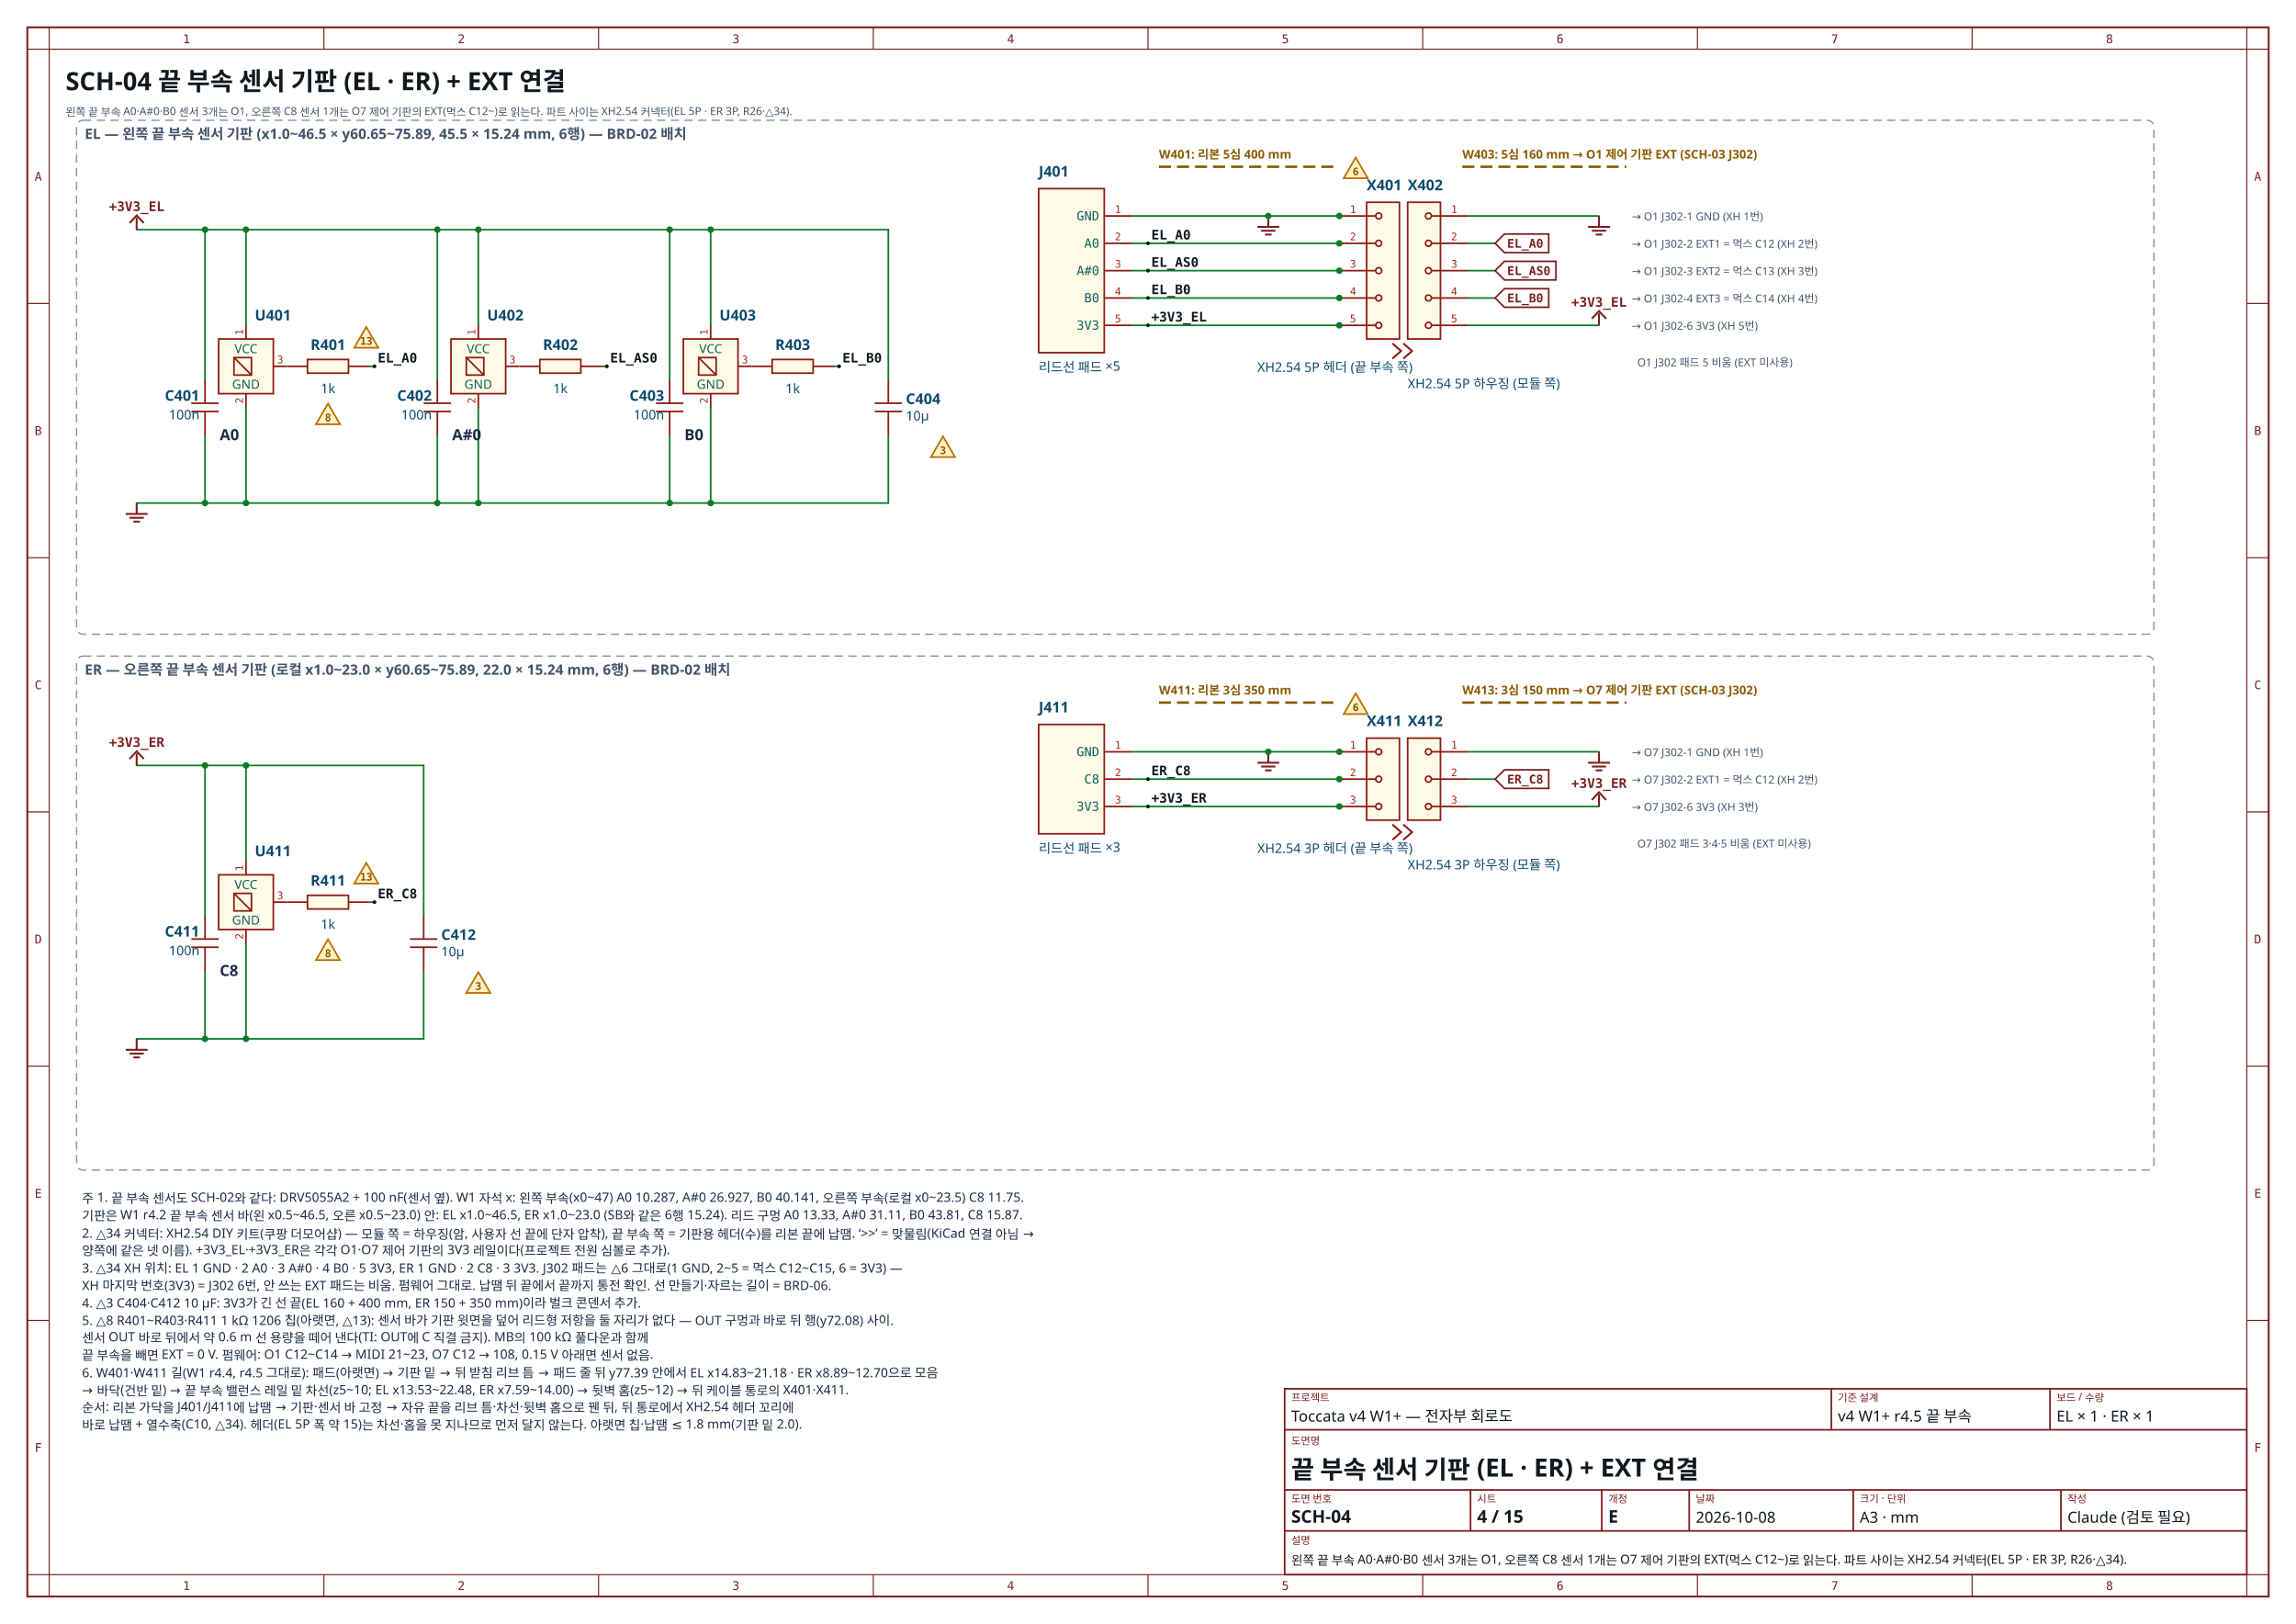
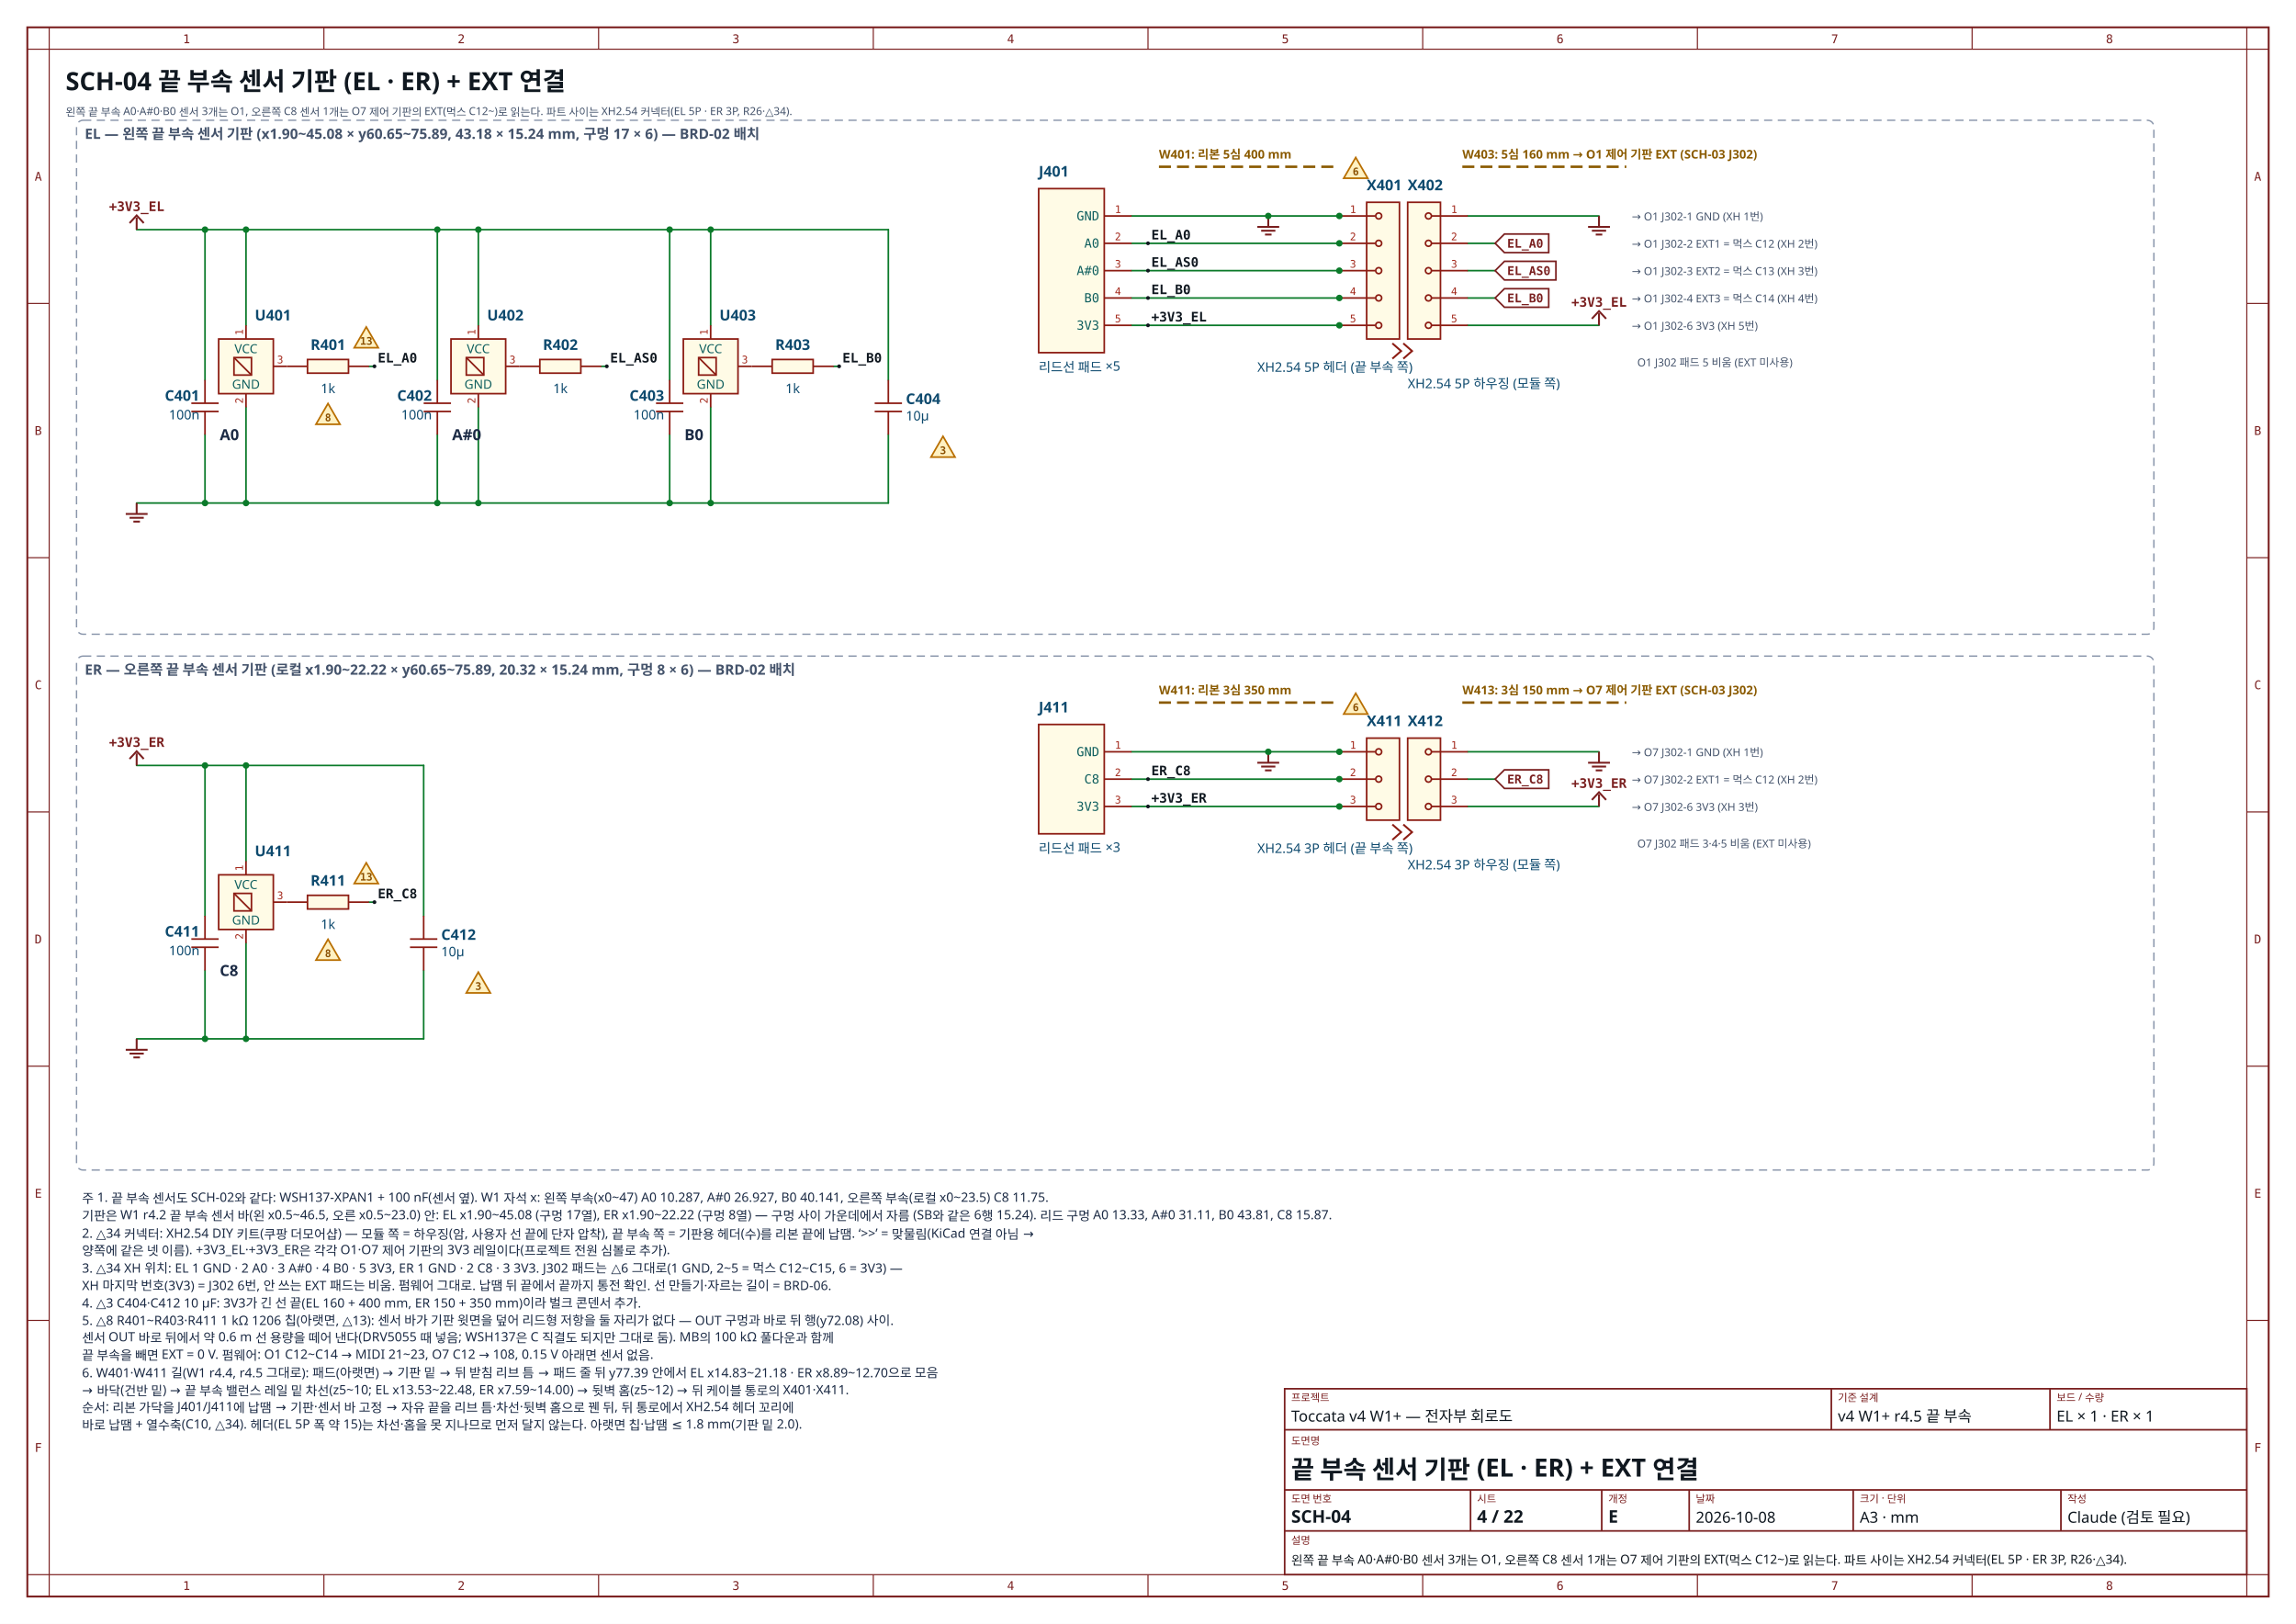
<svg xmlns="http://www.w3.org/2000/svg" viewBox="0 0 420.0 297.0" width="420.0mm" height="297.0mm" font-family="'IBM Plex Sans KR','Apple SD Gothic Neo','Noto Sans KR','Malgun Gothic',sans-serif">
  <style>
.frame{fill:none;stroke:#7a1f1f;stroke-width:.35}
.frame2{fill:none;stroke:#7a1f1f;stroke-width:.2}
.zone{font:2.2px 'IBM Plex Mono',Menlo,Consolas,monospace;fill:#7a1f1f;text-anchor:middle}
.tb{fill:none;stroke:#7a1f1f;stroke-width:.3}
.tbk{font:1.9px 'IBM Plex Sans KR','Apple SD Gothic Neo','Noto Sans KR','Malgun Gothic',sans-serif;fill:#7a1f1f}
.tbv{font:2.8px 'IBM Plex Sans KR','Apple SD Gothic Neo','Noto Sans KR','Malgun Gothic',sans-serif;fill:#101820}
.tbt{font:600 4.6px 'IBM Plex Sans KR','Apple SD Gothic Neo','Noto Sans KR','Malgun Gothic',sans-serif;fill:#101820}
.tbs{font:600 3.2px 'IBM Plex Sans KR','Apple SD Gothic Neo','Noto Sans KR','Malgun Gothic',sans-serif;fill:#101820}
.wire{fill:none;stroke:#0b7a2a;stroke-width:.3;stroke-linecap:round;stroke-linejoin:round}
.bus{fill:none;stroke:#1f4fa0;stroke-width:.8}
.cable{fill:none;stroke:#8a5a00;stroke-width:.45;stroke-dasharray:2.2 1.1}
.jn{fill:#0b7a2a}
.body{fill:#fffbe6;stroke:#8c1c13;stroke-width:.3}
.bodyl{fill:none;stroke:#8c1c13;stroke-width:.3}
.bodyf{fill:#8c1c13;stroke:#8c1c13;stroke-width:.2}
.mod{fill:#eef4fb;stroke:#1f4fa0;stroke-width:.35}
.modl{fill:none;stroke:#1f4fa0;stroke-width:.3}
.pinl{stroke:#8c1c13;stroke-width:.3}
.pinnum{font:1.9px 'IBM Plex Mono',Menlo,Consolas,monospace;fill:#a3281b}
.pinname{font:2.3px 'IBM Plex Mono',Menlo,Consolas,monospace;fill:#0e5e5e}
.pinnameh{font:2.3px 'IBM Plex Sans KR','Apple SD Gothic Neo','Noto Sans KR','Malgun Gothic',sans-serif;fill:#0e5e5e}
.ref{font:600 2.7px 'IBM Plex Sans KR','Apple SD Gothic Neo','Noto Sans KR','Malgun Gothic',sans-serif;fill:#0e4a6e}
.val{font:2.4px 'IBM Plex Sans KR','Apple SD Gothic Neo','Noto Sans KR','Malgun Gothic',sans-serif;fill:#0e4a6e}
.part{font:1.9px 'IBM Plex Sans KR','Apple SD Gothic Neo','Noto Sans KR','Malgun Gothic',sans-serif;fill:#56657a}
.lbl{font:600 2.4px 'IBM Plex Mono',Menlo,Consolas,monospace;fill:#101820}
.glbl{fill:#fff;stroke:#7a1f1f;stroke-width:.3}
.glblt{font:600 2.2px 'IBM Plex Mono',Menlo,Consolas,monospace;fill:#7a1f1f}
.pwr{fill:none;stroke:#7a1f1f;stroke-width:.35}
.pwrt{font:600 2.4px 'IBM Plex Mono',Menlo,Consolas,monospace;fill:#7a1f1f}
.nc{stroke:#1f4fa0;stroke-width:.35}
.note{font:2.35px 'IBM Plex Sans KR','Apple SD Gothic Neo','Noto Sans KR','Malgun Gothic',sans-serif;fill:#1b2a44}
.noteb{font:600 2.8px 'IBM Plex Sans KR','Apple SD Gothic Neo','Noto Sans KR','Malgun Gothic',sans-serif;fill:#1b2a44}
.notes{font:2.0px 'IBM Plex Sans KR','Apple SD Gothic Neo','Noto Sans KR','Malgun Gothic',sans-serif;fill:#44536b}
.box{fill:none;stroke:#8a96ab;stroke-width:.25;stroke-dasharray:1.5 1}
.boxt{font:600 2.6px 'IBM Plex Sans KR','Apple SD Gothic Neo','Noto Sans KR','Malgun Gothic',sans-serif;fill:#44536b}
.tblh{font:600 2.1px 'IBM Plex Sans KR','Apple SD Gothic Neo','Noto Sans KR','Malgun Gothic',sans-serif;fill:#1b2a44}
.tbl{font:2.0px 'IBM Plex Sans KR','Apple SD Gothic Neo','Noto Sans KR','Malgun Gothic',sans-serif;fill:#1b2a44}
.tblm{font:2.0px 'IBM Plex Mono',Menlo,Consolas,monospace;fill:#1b2a44}
.tline{stroke:#b6bfcc;stroke-width:.2}
.chg{fill:#fff1c2;stroke:#b86e00;stroke-width:.3}
.chgt{font:600 1.9px 'IBM Plex Mono',Menlo,Consolas,monospace;fill:#8a4f00;text-anchor:middle}
.cabt{font:600 2.2px 'IBM Plex Sans KR','Apple SD Gothic Neo','Noto Sans KR','Malgun Gothic',sans-serif;fill:#8a5a00}
</style>
  <rect width="420.0" height="297.0" fill="#fff" />
  <rect x="5.0" y="5.0" width="410.0" height="287.0" class="frame" />
  <rect x="9.0" y="9.0" width="402.0" height="279.0" class="frame2" />
  <line x1="9.00" y1="5.0" x2="9.00" y2="9.0" class="frame2" />
  <line x1="9.00" y1="288.0" x2="9.00" y2="292.0" class="frame2" />
  <line x1="59.25" y1="5.0" x2="59.25" y2="9.0" class="frame2" />
  <line x1="59.25" y1="288.0" x2="59.25" y2="292.0" class="frame2" />
  <line x1="109.50" y1="5.0" x2="109.50" y2="9.0" class="frame2" />
  <line x1="109.50" y1="288.0" x2="109.50" y2="292.0" class="frame2" />
  <line x1="159.75" y1="5.0" x2="159.75" y2="9.0" class="frame2" />
  <line x1="159.75" y1="288.0" x2="159.75" y2="292.0" class="frame2" />
  <line x1="210.00" y1="5.0" x2="210.00" y2="9.0" class="frame2" />
  <line x1="210.00" y1="288.0" x2="210.00" y2="292.0" class="frame2" />
  <line x1="260.25" y1="5.0" x2="260.25" y2="9.0" class="frame2" />
  <line x1="260.25" y1="288.0" x2="260.25" y2="292.0" class="frame2" />
  <line x1="310.50" y1="5.0" x2="310.50" y2="9.0" class="frame2" />
  <line x1="310.50" y1="288.0" x2="310.50" y2="292.0" class="frame2" />
  <line x1="360.75" y1="5.0" x2="360.75" y2="9.0" class="frame2" />
  <line x1="360.75" y1="288.0" x2="360.75" y2="292.0" class="frame2" />
  <line x1="411.00" y1="5.0" x2="411.00" y2="9.0" class="frame2" />
  <line x1="411.00" y1="288.0" x2="411.00" y2="292.0" class="frame2" />
  <text x="34.12" y="7.90" class="zone">1</text>
  <text x="34.12" y="290.80" class="zone">1</text>
  <text x="84.38" y="7.90" class="zone">2</text>
  <text x="84.38" y="290.80" class="zone">2</text>
  <text x="134.62" y="7.90" class="zone">3</text>
  <text x="134.62" y="290.80" class="zone">3</text>
  <text x="184.88" y="7.90" class="zone">4</text>
  <text x="184.88" y="290.80" class="zone">4</text>
  <text x="235.12" y="7.90" class="zone">5</text>
  <text x="235.12" y="290.80" class="zone">5</text>
  <text x="285.38" y="7.90" class="zone">6</text>
  <text x="285.38" y="290.80" class="zone">6</text>
  <text x="335.62" y="7.90" class="zone">7</text>
  <text x="335.62" y="290.80" class="zone">7</text>
  <text x="385.88" y="7.90" class="zone">8</text>
  <text x="385.88" y="290.80" class="zone">8</text>
  <line x1="5.0" y1="9.00" x2="9.0" y2="9.00" class="frame2" />
  <line x1="411.0" y1="9.00" x2="415.0" y2="9.00" class="frame2" />
  <line x1="5.0" y1="55.50" x2="9.0" y2="55.50" class="frame2" />
  <line x1="411.0" y1="55.50" x2="415.0" y2="55.50" class="frame2" />
  <line x1="5.0" y1="102.00" x2="9.0" y2="102.00" class="frame2" />
  <line x1="411.0" y1="102.00" x2="415.0" y2="102.00" class="frame2" />
  <line x1="5.0" y1="148.50" x2="9.0" y2="148.50" class="frame2" />
  <line x1="411.0" y1="148.50" x2="415.0" y2="148.50" class="frame2" />
  <line x1="5.0" y1="195.00" x2="9.0" y2="195.00" class="frame2" />
  <line x1="411.0" y1="195.00" x2="415.0" y2="195.00" class="frame2" />
  <line x1="5.0" y1="241.50" x2="9.0" y2="241.50" class="frame2" />
  <line x1="411.0" y1="241.50" x2="415.0" y2="241.50" class="frame2" />
  <line x1="5.0" y1="288.00" x2="9.0" y2="288.00" class="frame2" />
  <line x1="411.0" y1="288.00" x2="415.0" y2="288.00" class="frame2" />
  <text x="7.00" y="33.05" class="zone">A</text>
  <text x="413.00" y="33.05" class="zone">A</text>
  <text x="7.00" y="79.55" class="zone">B</text>
  <text x="413.00" y="79.55" class="zone">B</text>
  <text x="7.00" y="126.05" class="zone">C</text>
  <text x="413.00" y="126.05" class="zone">C</text>
  <text x="7.00" y="172.55" class="zone">D</text>
  <text x="413.00" y="172.55" class="zone">D</text>
  <text x="7.00" y="219.05" class="zone">E</text>
  <text x="413.00" y="219.05" class="zone">E</text>
  <text x="7.00" y="265.55" class="zone">F</text>
  <text x="413.00" y="265.55" class="zone">F</text>
  <rect x="235.00" y="254.00" width="176.0" height="34.0" class="tb" fill="#fff" />
  <line x1="235.00" y1="261.50" x2="411.00" y2="261.50" class="tb" />
  <line x1="235.00" y1="272.50" x2="411.00" y2="272.50" class="tb" />
  <line x1="235.00" y1="280.00" x2="411.00" y2="280.00" class="tb" />
  <text x="236.20" y="256.30" class="tbk">프로젝트</text>
  <text x="236.20" y="260.00" class="tbv">Toccata v4 W1+ — 전자부 회로도</text>
  <text x="336.20" y="256.30" class="tbk">기준 설계</text>
  <text x="336.20" y="260.00" class="tbv">v4 W1+ r4.5 끝 부속</text>
  <line x1="335.00" y1="254.00" x2="335.00" y2="261.50" class="tb" />
  <text x="376.20" y="256.30" class="tbk">보드 / 수량</text>
  <text x="376.20" y="260.00" class="tbv">EL × 1 · ER × 1</text>
  <line x1="375.00" y1="254.00" x2="375.00" y2="261.50" class="tb" />
  <text x="236.20" y="264.20" class="tbk">도면명</text>
  <text x="236.20" y="270.40" class="tbt">끝 부속 센서 기판 (EL · ER) + EXT 연결</text>
  <text x="236.20" y="274.80" class="tbk">도면 번호</text>
  <text x="236.20" y="278.50" class="tbs">SCH-04</text>
  <text x="270.20" y="274.80" class="tbk">시트</text>
-   <text x="270.20" y="278.50" class="tbs">4 / 15</text>
+   <text x="270.20" y="278.50" class="tbs">4 / 22</text>
  <line x1="269.00" y1="272.50" x2="269.00" y2="280.00" class="tb" />
  <text x="294.20" y="274.80" class="tbk">개정</text>
  <text x="294.20" y="278.50" class="tbs">E</text>
  <line x1="293.00" y1="272.50" x2="293.00" y2="280.00" class="tb" />
  <text x="310.20" y="274.80" class="tbk">날짜</text>
  <text x="310.20" y="278.50" class="tbv">2026-10-08</text>
  <line x1="309.00" y1="272.50" x2="309.00" y2="280.00" class="tb" />
  <text x="340.20" y="274.80" class="tbk">크기 · 단위</text>
  <text x="340.20" y="278.50" class="tbv">A3 · mm</text>
  <line x1="339.00" y1="272.50" x2="339.00" y2="280.00" class="tb" />
  <text x="378.20" y="274.80" class="tbk">작성</text>
  <text x="378.20" y="278.50" class="tbv">Claude (검토 필요)</text>
  <line x1="377.00" y1="272.50" x2="377.00" y2="280.00" class="tb" />
  <text x="236.20" y="282.40" class="tbk">설명</text>
  <text x="236.20" y="286.20" class="tbv" style="font-size:2.3px">왼쪽 끝 부속 A0·A#0·B0 센서 3개는 O1, 오른쪽 C8 센서 1개는 O7 제어 기판의 EXT(먹스 C12~)로 읽는다. 파트 사이는 XH2.54 커넥터(EL 5P · ER 3P, R26·△34).</text>
  <rect x="14.00" y="22.00" width="380.00" height="94.00" rx="1.2" class="box" />
  <rect x="14.00" y="120.00" width="380.00" height="94.00" rx="1.2" class="box" />
  <path d="M25.00,42.00 L162.50,42.00" class="wire" />
  <path d="M25.00,92.00 L162.50,92.00" class="wire" />
  <path d="M45.00,59.50 L45.00,42.00" class="wire" />
  <path d="M45.00,74.50 L45.00,92.00" class="wire" />
  <path d="M67.50,67.00 L68.50,67.00" class="wire" />
  <path d="M37.50,69.50 L37.50,42.00" class="wire" />
  <path d="M37.50,79.50 L37.50,92.00" class="wire" />
  <path d="M87.50,59.50 L87.50,42.00" class="wire" />
  <path d="M87.50,74.50 L87.50,92.00" class="wire" />
  <path d="M110.00,67.00 L111.00,67.00" class="wire" />
  <path d="M80.00,69.50 L80.00,42.00" class="wire" />
  <path d="M80.00,79.50 L80.00,92.00" class="wire" />
  <path d="M130.00,59.50 L130.00,42.00" class="wire" />
  <path d="M130.00,74.50 L130.00,92.00" class="wire" />
  <path d="M152.50,67.00 L153.50,67.00" class="wire" />
  <path d="M122.50,69.50 L122.50,42.00" class="wire" />
  <path d="M122.50,79.50 L122.50,92.00" class="wire" />
  <path d="M162.50,69.50 L162.50,42.00" class="wire" />
  <path d="M162.50,79.50 L162.50,92.00" class="wire" />
  <path d="M207.00,39.50 L245.00,39.50" class="wire" />
  <path d="M207.00,44.50 L245.00,44.50" class="wire" />
  <path d="M207.00,49.50 L245.00,49.50" class="wire" />
  <path d="M207.00,54.50 L245.00,54.50" class="wire" />
  <path d="M207.00,59.50 L245.00,59.50" class="wire" />
  <path d="M212.00,30.50 L245.00,30.50" class="cable" />
  <path d="M268.50,39.50 L292.50,39.50" class="wire" />
  <path d="M268.50,44.50 L273.50,44.50" class="wire" />
  <path d="M268.50,49.50 L273.50,49.50" class="wire" />
  <path d="M268.50,54.50 L273.50,54.50" class="wire" />
  <path d="M268.50,59.50 L292.50,59.50" class="wire" />
  <path d="M267.50,30.50 L297.50,30.50" class="cable" />
  <path d="M25.00,140.00 L77.50,140.00" class="wire" />
  <path d="M25.00,190.00 L77.50,190.00" class="wire" />
  <path d="M45.00,157.50 L45.00,140.00" class="wire" />
  <path d="M45.00,172.50 L45.00,190.00" class="wire" />
  <path d="M67.50,165.00 L68.50,165.00" class="wire" />
  <path d="M37.50,167.50 L37.50,140.00" class="wire" />
  <path d="M37.50,177.50 L37.50,190.00" class="wire" />
  <path d="M77.50,167.50 L77.50,140.00" class="wire" />
  <path d="M77.50,177.50 L77.50,190.00" class="wire" />
  <path d="M207.00,137.50 L245.00,137.50" class="wire" />
  <path d="M207.00,142.50 L245.00,142.50" class="wire" />
  <path d="M207.00,147.50 L245.00,147.50" class="wire" />
  <path d="M212.00,128.50 L245.00,128.50" class="cable" />
  <path d="M268.50,137.50 L292.50,137.50" class="wire" />
  <path d="M268.50,142.50 L273.50,142.50" class="wire" />
  <path d="M268.50,147.50 L292.50,147.50" class="wire" />
  <path d="M267.50,128.50 L297.50,128.50" class="cable" />
  <rect x="40.00" y="62.00" width="10.00" height="10.00" class="body" />
  <rect x="42.80" y="65.40" width="3.20" height="3.20" class="bodyl" />
  <line x1="42.80" y1="65.40" x2="46.00" y2="68.60" class="bodyl" />
  <rect x="56.25" y="65.75" width="7.50" height="2.50" class="body" />
  <line x1="35.00" y1="73.75" x2="40.00" y2="73.75" class="bodyl" />
  <line x1="35.00" y1="75.25" x2="40.00" y2="75.25" class="bodyl" />
  <rect x="82.50" y="62.00" width="10.00" height="10.00" class="body" />
  <rect x="85.30" y="65.40" width="3.20" height="3.20" class="bodyl" />
  <line x1="85.30" y1="65.40" x2="88.50" y2="68.60" class="bodyl" />
  <rect x="98.75" y="65.75" width="7.50" height="2.50" class="body" />
  <line x1="77.50" y1="73.75" x2="82.50" y2="73.75" class="bodyl" />
  <line x1="77.50" y1="75.25" x2="82.50" y2="75.25" class="bodyl" />
  <rect x="125.00" y="62.00" width="10.00" height="10.00" class="body" />
  <rect x="127.80" y="65.40" width="3.20" height="3.20" class="bodyl" />
  <line x1="127.80" y1="65.40" x2="131.00" y2="68.60" class="bodyl" />
  <rect x="141.25" y="65.75" width="7.50" height="2.50" class="body" />
  <line x1="120.00" y1="73.75" x2="125.00" y2="73.75" class="bodyl" />
  <line x1="120.00" y1="75.25" x2="125.00" y2="75.25" class="bodyl" />
  <line x1="160.00" y1="73.75" x2="165.00" y2="73.75" class="bodyl" />
  <line x1="160.00" y1="75.25" x2="165.00" y2="75.25" class="bodyl" />
  <rect x="190.00" y="34.50" width="12.00" height="30.00" class="body" />
  <rect x="250.00" y="37.00" width="6.00" height="25.00" class="body" />
  <circle cx="252.20" cy="39.50" r="0.55" class="bodyl" />
  <line x1="250.00" y1="39.50" x2="251.60" y2="39.50" class="bodyl" />
  <circle cx="252.20" cy="44.50" r="0.55" class="bodyl" />
  <line x1="250.00" y1="44.50" x2="251.60" y2="44.50" class="bodyl" />
  <circle cx="252.20" cy="49.50" r="0.55" class="bodyl" />
  <line x1="250.00" y1="49.50" x2="251.60" y2="49.50" class="bodyl" />
  <circle cx="252.20" cy="54.50" r="0.55" class="bodyl" />
  <line x1="250.00" y1="54.50" x2="251.60" y2="54.50" class="bodyl" />
  <circle cx="252.20" cy="59.50" r="0.55" class="bodyl" />
  <line x1="250.00" y1="59.50" x2="251.60" y2="59.50" class="bodyl" />
  <rect x="257.50" y="37.00" width="6.00" height="25.00" class="body" />
  <line x1="261.90" y1="39.50" x2="263.50" y2="39.50" class="bodyl" />
  <circle cx="261.30" cy="39.50" r="0.55" class="bodyl" />
  <line x1="261.90" y1="44.50" x2="263.50" y2="44.50" class="bodyl" />
  <circle cx="261.30" cy="44.50" r="0.55" class="bodyl" />
  <line x1="261.90" y1="49.50" x2="263.50" y2="49.50" class="bodyl" />
  <circle cx="261.30" cy="49.50" r="0.55" class="bodyl" />
  <line x1="261.90" y1="54.50" x2="263.50" y2="54.50" class="bodyl" />
  <circle cx="261.30" cy="54.50" r="0.55" class="bodyl" />
  <line x1="261.90" y1="59.50" x2="263.50" y2="59.50" class="bodyl" />
  <circle cx="261.30" cy="59.50" r="0.55" class="bodyl" />
  <rect x="40.00" y="160.00" width="10.00" height="10.00" class="body" />
  <rect x="42.80" y="163.40" width="3.20" height="3.20" class="bodyl" />
  <line x1="42.80" y1="163.40" x2="46.00" y2="166.60" class="bodyl" />
  <rect x="56.25" y="163.75" width="7.50" height="2.50" class="body" />
  <line x1="35.00" y1="171.75" x2="40.00" y2="171.75" class="bodyl" />
  <line x1="35.00" y1="173.25" x2="40.00" y2="173.25" class="bodyl" />
  <line x1="75.00" y1="171.75" x2="80.00" y2="171.75" class="bodyl" />
  <line x1="75.00" y1="173.25" x2="80.00" y2="173.25" class="bodyl" />
  <rect x="190.00" y="132.50" width="12.00" height="20.00" class="body" />
  <rect x="250.00" y="135.00" width="6.00" height="15.00" class="body" />
  <circle cx="252.20" cy="137.50" r="0.55" class="bodyl" />
  <line x1="250.00" y1="137.50" x2="251.60" y2="137.50" class="bodyl" />
  <circle cx="252.20" cy="142.50" r="0.55" class="bodyl" />
  <line x1="250.00" y1="142.50" x2="251.60" y2="142.50" class="bodyl" />
  <circle cx="252.20" cy="147.50" r="0.55" class="bodyl" />
  <line x1="250.00" y1="147.50" x2="251.60" y2="147.50" class="bodyl" />
  <rect x="257.50" y="135.00" width="6.00" height="15.00" class="body" />
  <line x1="261.90" y1="137.50" x2="263.50" y2="137.50" class="bodyl" />
  <circle cx="261.30" cy="137.50" r="0.55" class="bodyl" />
  <line x1="261.90" y1="142.50" x2="263.50" y2="142.50" class="bodyl" />
  <circle cx="261.30" cy="142.50" r="0.55" class="bodyl" />
  <line x1="261.90" y1="147.50" x2="263.50" y2="147.50" class="bodyl" />
  <circle cx="261.30" cy="147.50" r="0.55" class="bodyl" />
  <line x1="45.00" y1="59.50" x2="45.00" y2="62.00" class="pinl" />
  <text x="44.45" y="60.75" class="pinnum" text-anchor="middle" transform="rotate(-90 44.45 60.75)">1</text>
  <text x="45.00" y="64.60" class="pinnameh" text-anchor="middle">VCC</text>
  <line x1="45.00" y1="74.50" x2="45.00" y2="72.00" class="pinl" />
  <text x="44.45" y="73.25" class="pinnum" text-anchor="middle" transform="rotate(-90 44.45 73.25)">2</text>
  <text x="45.00" y="71.10" class="pinnameh" text-anchor="middle">GND</text>
  <line x1="52.50" y1="67.00" x2="50.00" y2="67.00" class="pinl" />
  <text x="51.25" y="66.45" class="pinnum" text-anchor="middle">3</text>
  <line x1="67.50" y1="67.00" x2="63.75" y2="67.00" class="pinl" />
  <line x1="52.50" y1="67.00" x2="56.25" y2="67.00" class="pinl" />
  <line x1="37.50" y1="69.50" x2="37.50" y2="73.75" class="pinl" />
  <line x1="37.50" y1="79.50" x2="37.50" y2="75.25" class="pinl" />
  <line x1="87.50" y1="59.50" x2="87.50" y2="62.00" class="pinl" />
  <text x="86.95" y="60.75" class="pinnum" text-anchor="middle" transform="rotate(-90 86.95 60.75)">1</text>
  <text x="87.50" y="64.60" class="pinnameh" text-anchor="middle">VCC</text>
  <line x1="87.50" y1="74.50" x2="87.50" y2="72.00" class="pinl" />
  <text x="86.95" y="73.25" class="pinnum" text-anchor="middle" transform="rotate(-90 86.95 73.25)">2</text>
  <text x="87.50" y="71.10" class="pinnameh" text-anchor="middle">GND</text>
  <line x1="95.00" y1="67.00" x2="92.50" y2="67.00" class="pinl" />
  <text x="93.75" y="66.45" class="pinnum" text-anchor="middle">3</text>
  <line x1="110.00" y1="67.00" x2="106.25" y2="67.00" class="pinl" />
  <line x1="95.00" y1="67.00" x2="98.75" y2="67.00" class="pinl" />
  <line x1="80.00" y1="69.50" x2="80.00" y2="73.75" class="pinl" />
  <line x1="80.00" y1="79.50" x2="80.00" y2="75.25" class="pinl" />
  <line x1="130.00" y1="59.50" x2="130.00" y2="62.00" class="pinl" />
  <text x="129.45" y="60.75" class="pinnum" text-anchor="middle" transform="rotate(-90 129.45 60.75)">1</text>
  <text x="130.00" y="64.60" class="pinnameh" text-anchor="middle">VCC</text>
  <line x1="130.00" y1="74.50" x2="130.00" y2="72.00" class="pinl" />
  <text x="129.45" y="73.25" class="pinnum" text-anchor="middle" transform="rotate(-90 129.45 73.25)">2</text>
  <text x="130.00" y="71.10" class="pinnameh" text-anchor="middle">GND</text>
  <line x1="137.50" y1="67.00" x2="135.00" y2="67.00" class="pinl" />
  <text x="136.25" y="66.45" class="pinnum" text-anchor="middle">3</text>
  <line x1="152.50" y1="67.00" x2="148.75" y2="67.00" class="pinl" />
  <line x1="137.50" y1="67.00" x2="141.25" y2="67.00" class="pinl" />
  <line x1="122.50" y1="69.50" x2="122.50" y2="73.75" class="pinl" />
  <line x1="122.50" y1="79.50" x2="122.50" y2="75.25" class="pinl" />
  <line x1="162.50" y1="69.50" x2="162.50" y2="73.75" class="pinl" />
  <line x1="162.50" y1="79.50" x2="162.50" y2="75.25" class="pinl" />
  <line x1="207.00" y1="39.50" x2="202.00" y2="39.50" class="pinl" />
  <text x="204.50" y="38.95" class="pinnum" text-anchor="middle">1</text>
  <text x="201.10" y="40.30" class="pinname" text-anchor="end">GND</text>
  <line x1="207.00" y1="44.50" x2="202.00" y2="44.50" class="pinl" />
  <text x="204.50" y="43.95" class="pinnum" text-anchor="middle">2</text>
  <text x="201.10" y="45.30" class="pinname" text-anchor="end">A0</text>
  <line x1="207.00" y1="49.50" x2="202.00" y2="49.50" class="pinl" />
  <text x="204.50" y="48.95" class="pinnum" text-anchor="middle">3</text>
  <text x="201.10" y="50.30" class="pinname" text-anchor="end">A#0</text>
  <line x1="207.00" y1="54.50" x2="202.00" y2="54.50" class="pinl" />
  <text x="204.50" y="53.95" class="pinnum" text-anchor="middle">4</text>
  <text x="201.10" y="55.30" class="pinname" text-anchor="end">B0</text>
  <line x1="207.00" y1="59.50" x2="202.00" y2="59.50" class="pinl" />
  <text x="204.50" y="58.95" class="pinnum" text-anchor="middle">5</text>
  <text x="201.10" y="60.30" class="pinname" text-anchor="end">3V3</text>
  <line x1="245.00" y1="39.50" x2="250.00" y2="39.50" class="pinl" />
  <text x="247.50" y="38.95" class="pinnum" text-anchor="middle">1</text>
  <line x1="245.00" y1="44.50" x2="250.00" y2="44.50" class="pinl" />
  <text x="247.50" y="43.95" class="pinnum" text-anchor="middle">2</text>
  <line x1="245.00" y1="49.50" x2="250.00" y2="49.50" class="pinl" />
  <text x="247.50" y="48.95" class="pinnum" text-anchor="middle">3</text>
  <line x1="245.00" y1="54.50" x2="250.00" y2="54.50" class="pinl" />
  <text x="247.50" y="53.95" class="pinnum" text-anchor="middle">4</text>
  <line x1="245.00" y1="59.50" x2="250.00" y2="59.50" class="pinl" />
  <text x="247.50" y="58.95" class="pinnum" text-anchor="middle">5</text>
  <line x1="268.50" y1="39.50" x2="263.50" y2="39.50" class="pinl" />
  <text x="266.00" y="38.95" class="pinnum" text-anchor="middle">1</text>
  <line x1="268.50" y1="44.50" x2="263.50" y2="44.50" class="pinl" />
  <text x="266.00" y="43.95" class="pinnum" text-anchor="middle">2</text>
  <line x1="268.50" y1="49.50" x2="263.50" y2="49.50" class="pinl" />
  <text x="266.00" y="48.95" class="pinnum" text-anchor="middle">3</text>
  <line x1="268.50" y1="54.50" x2="263.50" y2="54.50" class="pinl" />
  <text x="266.00" y="53.95" class="pinnum" text-anchor="middle">4</text>
  <line x1="268.50" y1="59.50" x2="263.50" y2="59.50" class="pinl" />
  <text x="266.00" y="58.95" class="pinnum" text-anchor="middle">5</text>
  <line x1="45.00" y1="157.50" x2="45.00" y2="160.00" class="pinl" />
  <text x="44.45" y="158.75" class="pinnum" text-anchor="middle" transform="rotate(-90 44.45 158.75)">1</text>
  <text x="45.00" y="162.60" class="pinnameh" text-anchor="middle">VCC</text>
  <line x1="45.00" y1="172.50" x2="45.00" y2="170.00" class="pinl" />
  <text x="44.45" y="171.25" class="pinnum" text-anchor="middle" transform="rotate(-90 44.45 171.25)">2</text>
  <text x="45.00" y="169.10" class="pinnameh" text-anchor="middle">GND</text>
  <line x1="52.50" y1="165.00" x2="50.00" y2="165.00" class="pinl" />
  <text x="51.25" y="164.45" class="pinnum" text-anchor="middle">3</text>
  <line x1="67.50" y1="165.00" x2="63.75" y2="165.00" class="pinl" />
  <line x1="52.50" y1="165.00" x2="56.25" y2="165.00" class="pinl" />
  <line x1="37.50" y1="167.50" x2="37.50" y2="171.75" class="pinl" />
  <line x1="37.50" y1="177.50" x2="37.50" y2="173.25" class="pinl" />
  <line x1="77.50" y1="167.50" x2="77.50" y2="171.75" class="pinl" />
  <line x1="77.50" y1="177.50" x2="77.50" y2="173.25" class="pinl" />
  <line x1="207.00" y1="137.50" x2="202.00" y2="137.50" class="pinl" />
  <text x="204.50" y="136.95" class="pinnum" text-anchor="middle">1</text>
  <text x="201.10" y="138.30" class="pinname" text-anchor="end">GND</text>
  <line x1="207.00" y1="142.50" x2="202.00" y2="142.50" class="pinl" />
  <text x="204.50" y="141.95" class="pinnum" text-anchor="middle">2</text>
  <text x="201.10" y="143.30" class="pinname" text-anchor="end">C8</text>
  <line x1="207.00" y1="147.50" x2="202.00" y2="147.50" class="pinl" />
  <text x="204.50" y="146.95" class="pinnum" text-anchor="middle">3</text>
  <text x="201.10" y="148.30" class="pinname" text-anchor="end">3V3</text>
  <line x1="245.00" y1="137.50" x2="250.00" y2="137.50" class="pinl" />
  <text x="247.50" y="136.95" class="pinnum" text-anchor="middle">1</text>
  <line x1="245.00" y1="142.50" x2="250.00" y2="142.50" class="pinl" />
  <text x="247.50" y="141.95" class="pinnum" text-anchor="middle">2</text>
  <line x1="245.00" y1="147.50" x2="250.00" y2="147.50" class="pinl" />
  <text x="247.50" y="146.95" class="pinnum" text-anchor="middle">3</text>
  <line x1="268.50" y1="137.50" x2="263.50" y2="137.50" class="pinl" />
  <text x="266.00" y="136.95" class="pinnum" text-anchor="middle">1</text>
  <line x1="268.50" y1="142.50" x2="263.50" y2="142.50" class="pinl" />
  <text x="266.00" y="141.95" class="pinnum" text-anchor="middle">2</text>
  <line x1="268.50" y1="147.50" x2="263.50" y2="147.50" class="pinl" />
  <text x="266.00" y="146.95" class="pinnum" text-anchor="middle">3</text>
-   <text x="15.50" y="25.40" class="boxt">EL — 왼쪽 끝 부속 센서 기판 (x1.0~46.5 × y60.65~75.89, 45.5 × 15.24 mm, 6행) — BRD-02 배치</text>
+   <text x="15.50" y="25.40" class="boxt">EL — 왼쪽 끝 부속 센서 기판 (x1.90~45.08 × y60.65~75.89, 43.18 × 15.24 mm, 구멍 17 × 6) — BRD-02 배치</text>
  <text x="46.60" y="58.60" class="ref">U401</text>
  <text x="40.20" y="80.50" class="noteb">A0</text>
  <text x="60.00" y="64.00" class="ref" text-anchor="middle">R401</text>
  <text x="60.00" y="71.90" class="val" text-anchor="middle">1k</text>
  <text x="69.10" y="66.30" class="lbl">EL_A0</text>
  <text x="36.50" y="73.30" class="ref" text-anchor="end">C401</text>
  <text x="36.50" y="76.70" class="val" text-anchor="end">100n</text>
  <text x="89.10" y="58.60" class="ref">U402</text>
  <text x="82.70" y="80.50" class="noteb">A#0</text>
  <text x="102.50" y="64.00" class="ref" text-anchor="middle">R402</text>
  <text x="102.50" y="71.90" class="val" text-anchor="middle">1k</text>
  <text x="111.60" y="66.30" class="lbl">EL_AS0</text>
  <text x="79.00" y="73.30" class="ref" text-anchor="end">C402</text>
  <text x="79.00" y="76.70" class="val" text-anchor="end">100n</text>
  <text x="131.60" y="58.60" class="ref">U403</text>
  <text x="125.20" y="80.50" class="noteb">B0</text>
  <text x="145.00" y="64.00" class="ref" text-anchor="middle">R403</text>
  <text x="145.00" y="71.90" class="val" text-anchor="middle">1k</text>
  <text x="154.10" y="66.30" class="lbl">EL_B0</text>
  <text x="121.50" y="73.30" class="ref" text-anchor="end">C403</text>
  <text x="121.50" y="76.70" class="val" text-anchor="end">100n</text>
  <text x="165.70" y="73.90" class="ref">C404</text>
  <text x="165.70" y="76.90" class="val">10µ</text>
  <text x="190.00" y="32.30" class="ref">J401</text>
  <text x="190.00" y="68.00" class="val">리드선 패드 ×5</text>
  <text x="250.00" y="34.80" class="ref">X401</text>
  <text x="230.00" y="68.00" class="val">XH2.54 5P 헤더 (끝 부속 쪽)</text>
  <text x="257.50" y="34.80" class="ref">X402</text>
  <text x="257.50" y="71.00" class="val">XH2.54 5P 하우징 (모듈 쪽)</text>
  <text x="210.60" y="43.80" class="lbl">EL_A0</text>
  <text x="210.60" y="48.80" class="lbl">EL_AS0</text>
  <text x="210.60" y="53.80" class="lbl">EL_B0</text>
  <text x="210.60" y="58.80" class="lbl">+3V3_EL</text>
  <text x="212.00" y="29.00" class="cabt">W401: 리본 5심 400 mm</text>
  <text x="298.50" y="40.30" class="notes">→ O1 J302-1 GND (XH 1번)</text>
  <text x="298.50" y="45.30" class="notes">→ O1 J302-2 EXT1 = 먹스 C12 (XH 2번)</text>
  <text x="298.50" y="50.30" class="notes">→ O1 J302-3 EXT2 = 먹스 C13 (XH 3번)</text>
  <text x="298.50" y="55.30" class="notes">→ O1 J302-4 EXT3 = 먹스 C14 (XH 4번)</text>
  <text x="298.50" y="60.30" class="notes">→ O1 J302-6 3V3 (XH 5번)</text>
  <text x="299.50" y="67.00" class="notes">O1 J302 패드 5 비움 (EXT 미사용)</text>
  <text x="267.50" y="29.00" class="cabt">W403: 5심 160 mm → O1 제어 기판 EXT (SCH-03 J302)</text>
-   <text x="15.50" y="123.40" class="boxt">ER — 오른쪽 끝 부속 센서 기판 (로컬 x1.0~23.0 × y60.65~75.89, 22.0 × 15.24 mm, 6행) — BRD-02 배치</text>
+   <text x="15.50" y="123.40" class="boxt">ER — 오른쪽 끝 부속 센서 기판 (로컬 x1.90~22.22 × y60.65~75.89, 20.32 × 15.24 mm, 구멍 8 × 6) — BRD-02 배치</text>
  <text x="46.60" y="156.60" class="ref">U411</text>
  <text x="40.20" y="178.50" class="noteb">C8</text>
  <text x="60.00" y="162.00" class="ref" text-anchor="middle">R411</text>
  <text x="60.00" y="169.90" class="val" text-anchor="middle">1k</text>
  <text x="69.10" y="164.30" class="lbl">ER_C8</text>
  <text x="36.50" y="171.30" class="ref" text-anchor="end">C411</text>
  <text x="36.50" y="174.70" class="val" text-anchor="end">100n</text>
  <text x="80.70" y="171.90" class="ref">C412</text>
  <text x="80.70" y="174.90" class="val">10µ</text>
  <text x="190.00" y="130.30" class="ref">J411</text>
  <text x="190.00" y="156.00" class="val">리드선 패드 ×3</text>
  <text x="250.00" y="132.80" class="ref">X411</text>
  <text x="230.00" y="156.00" class="val">XH2.54 3P 헤더 (끝 부속 쪽)</text>
  <text x="257.50" y="132.80" class="ref">X412</text>
  <text x="257.50" y="159.00" class="val">XH2.54 3P 하우징 (모듈 쪽)</text>
  <text x="210.60" y="141.80" class="lbl">ER_C8</text>
  <text x="210.60" y="146.80" class="lbl">+3V3_ER</text>
  <text x="212.00" y="127.00" class="cabt">W411: 리본 3심 350 mm</text>
  <text x="298.50" y="138.30" class="notes">→ O7 J302-1 GND (XH 1번)</text>
  <text x="298.50" y="143.30" class="notes">→ O7 J302-2 EXT1 = 먹스 C12 (XH 2번)</text>
  <text x="298.50" y="148.30" class="notes">→ O7 J302-6 3V3 (XH 3번)</text>
  <text x="299.50" y="155.00" class="notes">O7 J302 패드 3·4·5 비움 (EXT 미사용)</text>
  <text x="267.50" y="127.00" class="cabt">W413: 3심 150 mm → O7 제어 기판 EXT (SCH-03 J302)</text>
-   <text x="15.00" y="220.00" class="note">주  1. 끝 부속 센서도 SCH-02와 같다: DRV5055A2 + 100 nF(센서 옆). W1 자석 x: 왼쪽 부속(x0~47) A0 10.287, A#0 26.927, B0 40.141, 오른쪽 부속(로컬 x0~23.5) C8 11.75.</text>
-   <text x="15.00" y="223.19" class="note">        기판은 W1 r4.2 끝 부속 센서 바(왼 x0.5~46.5, 오른 x0.5~23.0) 안: EL x1.0~46.5, ER x1.0~23.0 (SB와 같은 6행 15.24). 리드 구멍 A0 13.33, A#0 31.11, B0 43.81, C8 15.87.</text>
+   <text x="15.00" y="220.00" class="note">주  1. 끝 부속 센서도 SCH-02와 같다: WSH137-XPAN1 + 100 nF(센서 옆). W1 자석 x: 왼쪽 부속(x0~47) A0 10.287, A#0 26.927, B0 40.141, 오른쪽 부속(로컬 x0~23.5) C8 11.75.</text>
+   <text x="15.00" y="223.19" class="note">        기판은 W1 r4.2 끝 부속 센서 바(왼 x0.5~46.5, 오른 x0.5~23.0) 안: EL x1.90~45.08 (구멍 17열), ER x1.90~22.22 (구멍 8열) — 구멍 사이 가운데에서 자름 (SB와 같은 6행 15.24). 리드 구멍 A0 13.33, A#0 31.11, B0 43.81, C8 15.87.</text>
  <text x="15.00" y="226.38" class="note">     2. △34 커넥터: XH2.54 DIY 키트(쿠팡 더모어샵) — 모듈 쪽 = 하우징(암, 사용자 선 끝에 단자 압착), 끝 부속 쪽 = 기판용 헤더(수)를 리본 끝에 납땜. ‘&gt;&gt;’ = 맞물림(KiCad 연결 아님 →</text>
  <text x="15.00" y="229.57" class="note">        양쪽에 같은 넷 이름). +3V3_EL·+3V3_ER은 각각 O1·O7 제어 기판의 3V3 레일이다(프로젝트 전원 심볼로 추가).</text>
  <text x="15.00" y="232.76" class="note">     3. △34 XH 위치: EL 1 GND · 2 A0 · 3 A#0 · 4 B0 · 5 3V3, ER 1 GND · 2 C8 · 3 3V3. J302 패드는 △6 그대로(1 GND, 2~5 = 먹스 C12~C15, 6 = 3V3) —</text>
  <text x="15.00" y="235.95" class="note">        XH 마지막 번호(3V3) = J302 6번, 안 쓰는 EXT 패드는 비움. 펌웨어 그대로. 납땜 뒤 끝에서 끝까지 통전 확인. 선 만들기·자르는 길이 = BRD-06.</text>
  <text x="15.00" y="239.14" class="note">     4. △3 C404·C412 10 µF: 3V3가 긴 선 끝(EL 160 + 400 mm, ER 150 + 350 mm)이라 벌크 콘덴서 추가.</text>
  <text x="15.00" y="242.33" class="note">     5. △8 R401~R403·R411 1 kΩ 1206 칩(아랫면, △13): 센서 바가 기판 윗면을 덮어 리드형 저항을 둘 자리가 없다 — OUT 구멍과 바로 뒤 행(y72.08) 사이.</text>
-   <text x="15.00" y="245.52" class="note">        센서 OUT 바로 뒤에서 약 0.6 m 선 용량을 떼어 낸다(TI: OUT에 C 직결 금지). MB의 100 kΩ 풀다운과 함께</text>
+   <text x="15.00" y="245.52" class="note">        센서 OUT 바로 뒤에서 약 0.6 m 선 용량을 떼어 낸다(DRV5055 때 넣음; WSH137은 C 직결도 되지만 그대로 둠). MB의 100 kΩ 풀다운과 함께</text>
  <text x="15.00" y="248.71" class="note">        끝 부속을 빼면 EXT = 0 V. 펌웨어: O1 C12~C14 → MIDI 21~23, O7 C12 → 108, 0.15 V 아래면 센서 없음.</text>
  <text x="15.00" y="251.90" class="note">     6. W401·W411 길(W1 r4.4, r4.5 그대로): 패드(아랫면) → 기판 밑 → 뒤 받침 리브 틈 → 패드 줄 뒤 y77.39 안에서 EL x14.83~21.18 · ER x8.89~12.70으로 모음</text>
  <text x="15.00" y="255.09" class="note">        → 바닥(건반 밑) → 끝 부속 밸런스 레일 밑 차선(z5~10; EL x13.53~22.48, ER x7.59~14.00) → 뒷벽 홈(z5~12) → 뒤 케이블 통로의 X401·X411.</text>
  <text x="15.00" y="258.28" class="note">        순서: 리본 가닥을 J401/J411에 납땜 → 기판·센서 바 고정 → 자유 끝을 리브 틈·차선·뒷벽 홈으로 꿴 뒤, 뒤 통로에서 XH2.54 헤더 꼬리에</text>
  <text x="15.00" y="261.47" class="note">        바로 납땜 + 열수축(C10, △34). 헤더(EL 5P 폭 약 15)는 차선·홈을 못 지나므로 먼저 달지 않는다. 아랫면 칩·납땜 ≤ 1.8 mm(기판 밑 2.0).</text>
  <text x="12.00" y="16.50" class="tbt">SCH-04  끝 부속 센서 기판 (EL · ER) + EXT 연결</text>
  <text x="12.00" y="21.20" class="notes">왼쪽 끝 부속 A0·A#0·B0 센서 3개는 O1, 오른쪽 C8 센서 1개는 O7 제어 기판의 EXT(먹스 C12~)로 읽는다. 파트 사이는 XH2.54 커넥터(EL 5P · ER 3P, R26·△34).</text>
  <line x1="25.00" y1="42.00" x2="25.00" y2="39.80" class="pwr" />
  <polyline points="23.70,40.80 25.00,39.40 26.30,40.80" class="pwr" />
  <text x="25.00" y="38.60" class="pwrt" text-anchor="middle">+3V3_EL</text>
  <line x1="25.00" y1="92.00" x2="25.00" y2="94.00" class="pwr" />
  <line x1="23.00" y1="94.00" x2="27.00" y2="94.00" class="pwr" />
  <line x1="23.70" y1="94.70" x2="26.30" y2="94.70" class="pwr" />
  <line x1="24.40" y1="95.40" x2="25.60" y2="95.40" class="pwr" />
  <circle cx="68.50" cy="67.00" r=".35" fill="#101820" />
  <circle cx="111.00" cy="67.00" r=".35" fill="#101820" />
  <circle cx="153.50" cy="67.00" r=".35" fill="#101820" />
  <polygon points="60.00,73.80 62.20,77.60 57.80,77.60" class="chg" />
  <text x="60.00" y="77.05" class="chgt" text-anchor="middle">8</text>
  <polygon points="67.00,59.80 69.20,63.60 64.80,63.60" class="chg" />
  <text x="67.00" y="63.05" class="chgt" text-anchor="middle">13</text>
  <polygon points="172.50,79.80 174.70,83.60 170.30,83.60" class="chg" />
  <text x="172.50" y="83.05" class="chgt" text-anchor="middle">3</text>
  <path d="M254.70,62.80 L256.30,64.20 L254.70,65.60 M256.70,62.80 L258.30,64.20 L256.70,65.60" fill="none" stroke="#8c1c13" stroke-width=".35" />
  <line x1="232.00" y1="39.50" x2="232.00" y2="41.50" class="pwr" />
  <line x1="230.00" y1="41.50" x2="234.00" y2="41.50" class="pwr" />
  <line x1="230.70" y1="42.20" x2="233.30" y2="42.20" class="pwr" />
  <line x1="231.40" y1="42.90" x2="232.60" y2="42.90" class="pwr" />
  <circle cx="210.00" cy="44.50" r=".35" fill="#101820" />
  <circle cx="210.00" cy="49.50" r=".35" fill="#101820" />
  <circle cx="210.00" cy="54.50" r=".35" fill="#101820" />
  <circle cx="210.00" cy="59.50" r=".35" fill="#101820" />
  <line x1="292.50" y1="39.50" x2="292.50" y2="41.50" class="pwr" />
  <line x1="290.50" y1="41.50" x2="294.50" y2="41.50" class="pwr" />
  <line x1="291.20" y1="42.20" x2="293.80" y2="42.20" class="pwr" />
  <line x1="291.90" y1="42.90" x2="293.10" y2="42.90" class="pwr" />
  <polygon points="273.50,44.50 275.20,42.80 283.30,42.80 283.30,46.20 275.20,46.20" class="glbl" />
  <text x="275.70" y="45.30" class="glblt">EL_A0</text>
  <polygon points="273.50,49.50 275.20,47.80 284.62,47.80 284.62,51.20 275.20,51.20" class="glbl" />
  <text x="275.70" y="50.30" class="glblt">EL_AS0</text>
  <polygon points="273.50,54.50 275.20,52.80 283.30,52.80 283.30,56.20 275.20,56.20" class="glbl" />
  <text x="275.70" y="55.30" class="glblt">EL_B0</text>
  <line x1="292.50" y1="59.50" x2="292.50" y2="57.30" class="pwr" />
  <polyline points="291.20,58.30 292.50,56.90 293.80,58.30" class="pwr" />
  <text x="292.50" y="56.10" class="pwrt" text-anchor="middle">+3V3_EL</text>
  <polygon points="248.00,28.80 250.20,32.60 245.80,32.60" class="chg" />
  <text x="248.00" y="32.05" class="chgt" text-anchor="middle">6</text>
  <line x1="25.00" y1="140.00" x2="25.00" y2="137.80" class="pwr" />
  <polyline points="23.70,138.80 25.00,137.40 26.30,138.80" class="pwr" />
  <text x="25.00" y="136.60" class="pwrt" text-anchor="middle">+3V3_ER</text>
  <line x1="25.00" y1="190.00" x2="25.00" y2="192.00" class="pwr" />
  <line x1="23.00" y1="192.00" x2="27.00" y2="192.00" class="pwr" />
  <line x1="23.70" y1="192.70" x2="26.30" y2="192.70" class="pwr" />
  <line x1="24.40" y1="193.40" x2="25.60" y2="193.40" class="pwr" />
  <circle cx="68.50" cy="165.00" r=".35" fill="#101820" />
  <polygon points="60.00,171.80 62.20,175.60 57.80,175.60" class="chg" />
  <text x="60.00" y="175.05" class="chgt" text-anchor="middle">8</text>
  <polygon points="67.00,157.80 69.20,161.60 64.80,161.60" class="chg" />
  <text x="67.00" y="161.05" class="chgt" text-anchor="middle">13</text>
  <polygon points="87.50,177.80 89.70,181.60 85.30,181.60" class="chg" />
  <text x="87.50" y="181.05" class="chgt" text-anchor="middle">3</text>
  <path d="M254.70,150.80 L256.30,152.20 L254.70,153.60 M256.70,150.80 L258.30,152.20 L256.70,153.60" fill="none" stroke="#8c1c13" stroke-width=".35" />
  <line x1="232.00" y1="137.50" x2="232.00" y2="139.50" class="pwr" />
  <line x1="230.00" y1="139.50" x2="234.00" y2="139.50" class="pwr" />
  <line x1="230.70" y1="140.20" x2="233.30" y2="140.20" class="pwr" />
  <line x1="231.40" y1="140.90" x2="232.60" y2="140.90" class="pwr" />
  <circle cx="210.00" cy="142.50" r=".35" fill="#101820" />
  <circle cx="210.00" cy="147.50" r=".35" fill="#101820" />
  <line x1="292.50" y1="137.50" x2="292.50" y2="139.50" class="pwr" />
  <line x1="290.50" y1="139.50" x2="294.50" y2="139.50" class="pwr" />
  <line x1="291.20" y1="140.20" x2="293.80" y2="140.20" class="pwr" />
  <line x1="291.90" y1="140.90" x2="293.10" y2="140.90" class="pwr" />
  <polygon points="273.50,142.50 275.20,140.80 283.30,140.80 283.30,144.20 275.20,144.20" class="glbl" />
  <text x="275.70" y="143.30" class="glblt">ER_C8</text>
  <line x1="292.50" y1="147.50" x2="292.50" y2="145.30" class="pwr" />
  <polyline points="291.20,146.30 292.50,144.90 293.80,146.30" class="pwr" />
  <text x="292.50" y="144.10" class="pwrt" text-anchor="middle">+3V3_ER</text>
  <polygon points="248.00,126.80 250.20,130.60 245.80,130.60" class="chg" />
  <text x="248.00" y="130.05" class="chgt" text-anchor="middle">6</text>
  <circle cx="87.50" cy="42.00" r=".6" class="jn" />
  <circle cx="45.00" cy="42.00" r=".6" class="jn" />
  <circle cx="130.00" cy="42.00" r=".6" class="jn" />
  <circle cx="122.50" cy="42.00" r=".6" class="jn" />
  <circle cx="80.00" cy="42.00" r=".6" class="jn" />
  <circle cx="37.50" cy="42.00" r=".6" class="jn" />
  <circle cx="122.50" cy="92.00" r=".6" class="jn" />
  <circle cx="80.00" cy="92.00" r=".6" class="jn" />
  <circle cx="37.50" cy="92.00" r=".6" class="jn" />
  <circle cx="87.50" cy="92.00" r=".6" class="jn" />
  <circle cx="45.00" cy="92.00" r=".6" class="jn" />
  <circle cx="130.00" cy="92.00" r=".6" class="jn" />
  <circle cx="245.00" cy="39.50" r=".6" class="jn" />
  <circle cx="232.00" cy="39.50" r=".6" class="jn" />
  <circle cx="245.00" cy="44.50" r=".6" class="jn" />
  <circle cx="245.00" cy="49.50" r=".6" class="jn" />
  <circle cx="245.00" cy="54.50" r=".6" class="jn" />
  <circle cx="245.00" cy="59.50" r=".6" class="jn" />
  <circle cx="37.50" cy="140.00" r=".6" class="jn" />
  <circle cx="45.00" cy="140.00" r=".6" class="jn" />
  <circle cx="45.00" cy="190.00" r=".6" class="jn" />
  <circle cx="37.50" cy="190.00" r=".6" class="jn" />
  <circle cx="245.00" cy="137.50" r=".6" class="jn" />
  <circle cx="232.00" cy="137.50" r=".6" class="jn" />
  <circle cx="245.00" cy="142.50" r=".6" class="jn" />
  <circle cx="245.00" cy="147.50" r=".6" class="jn" />
</svg>
